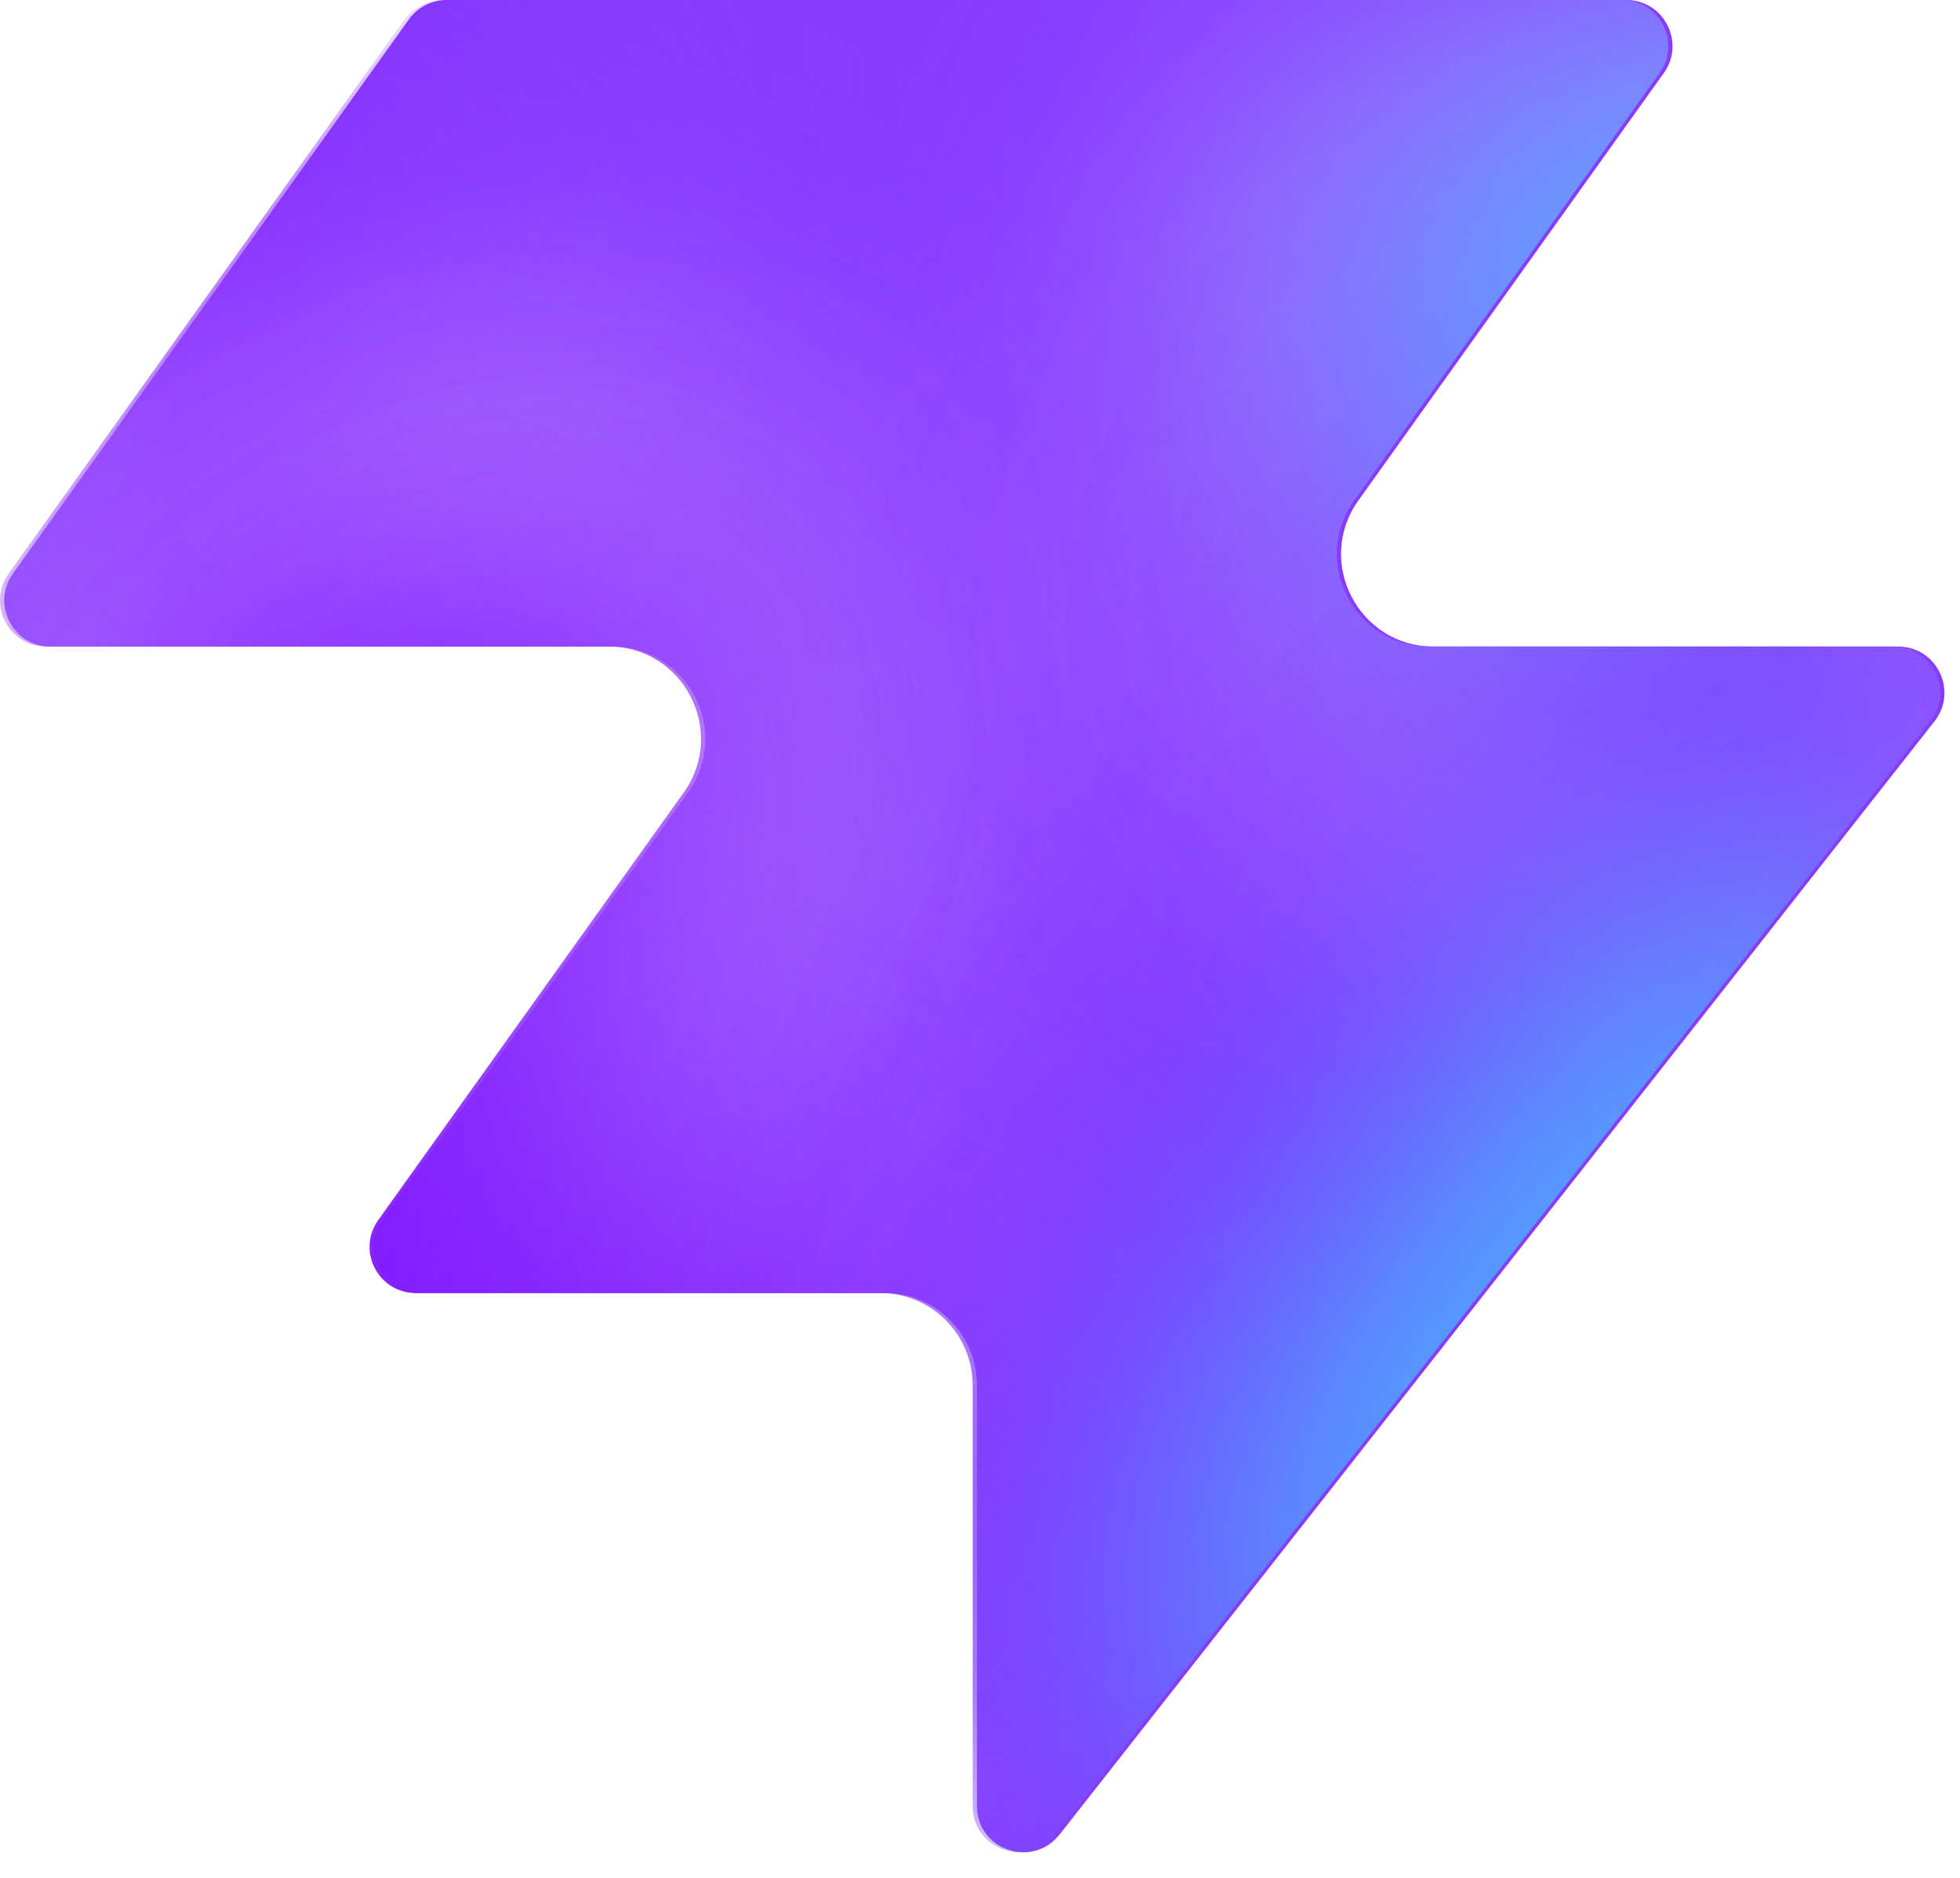
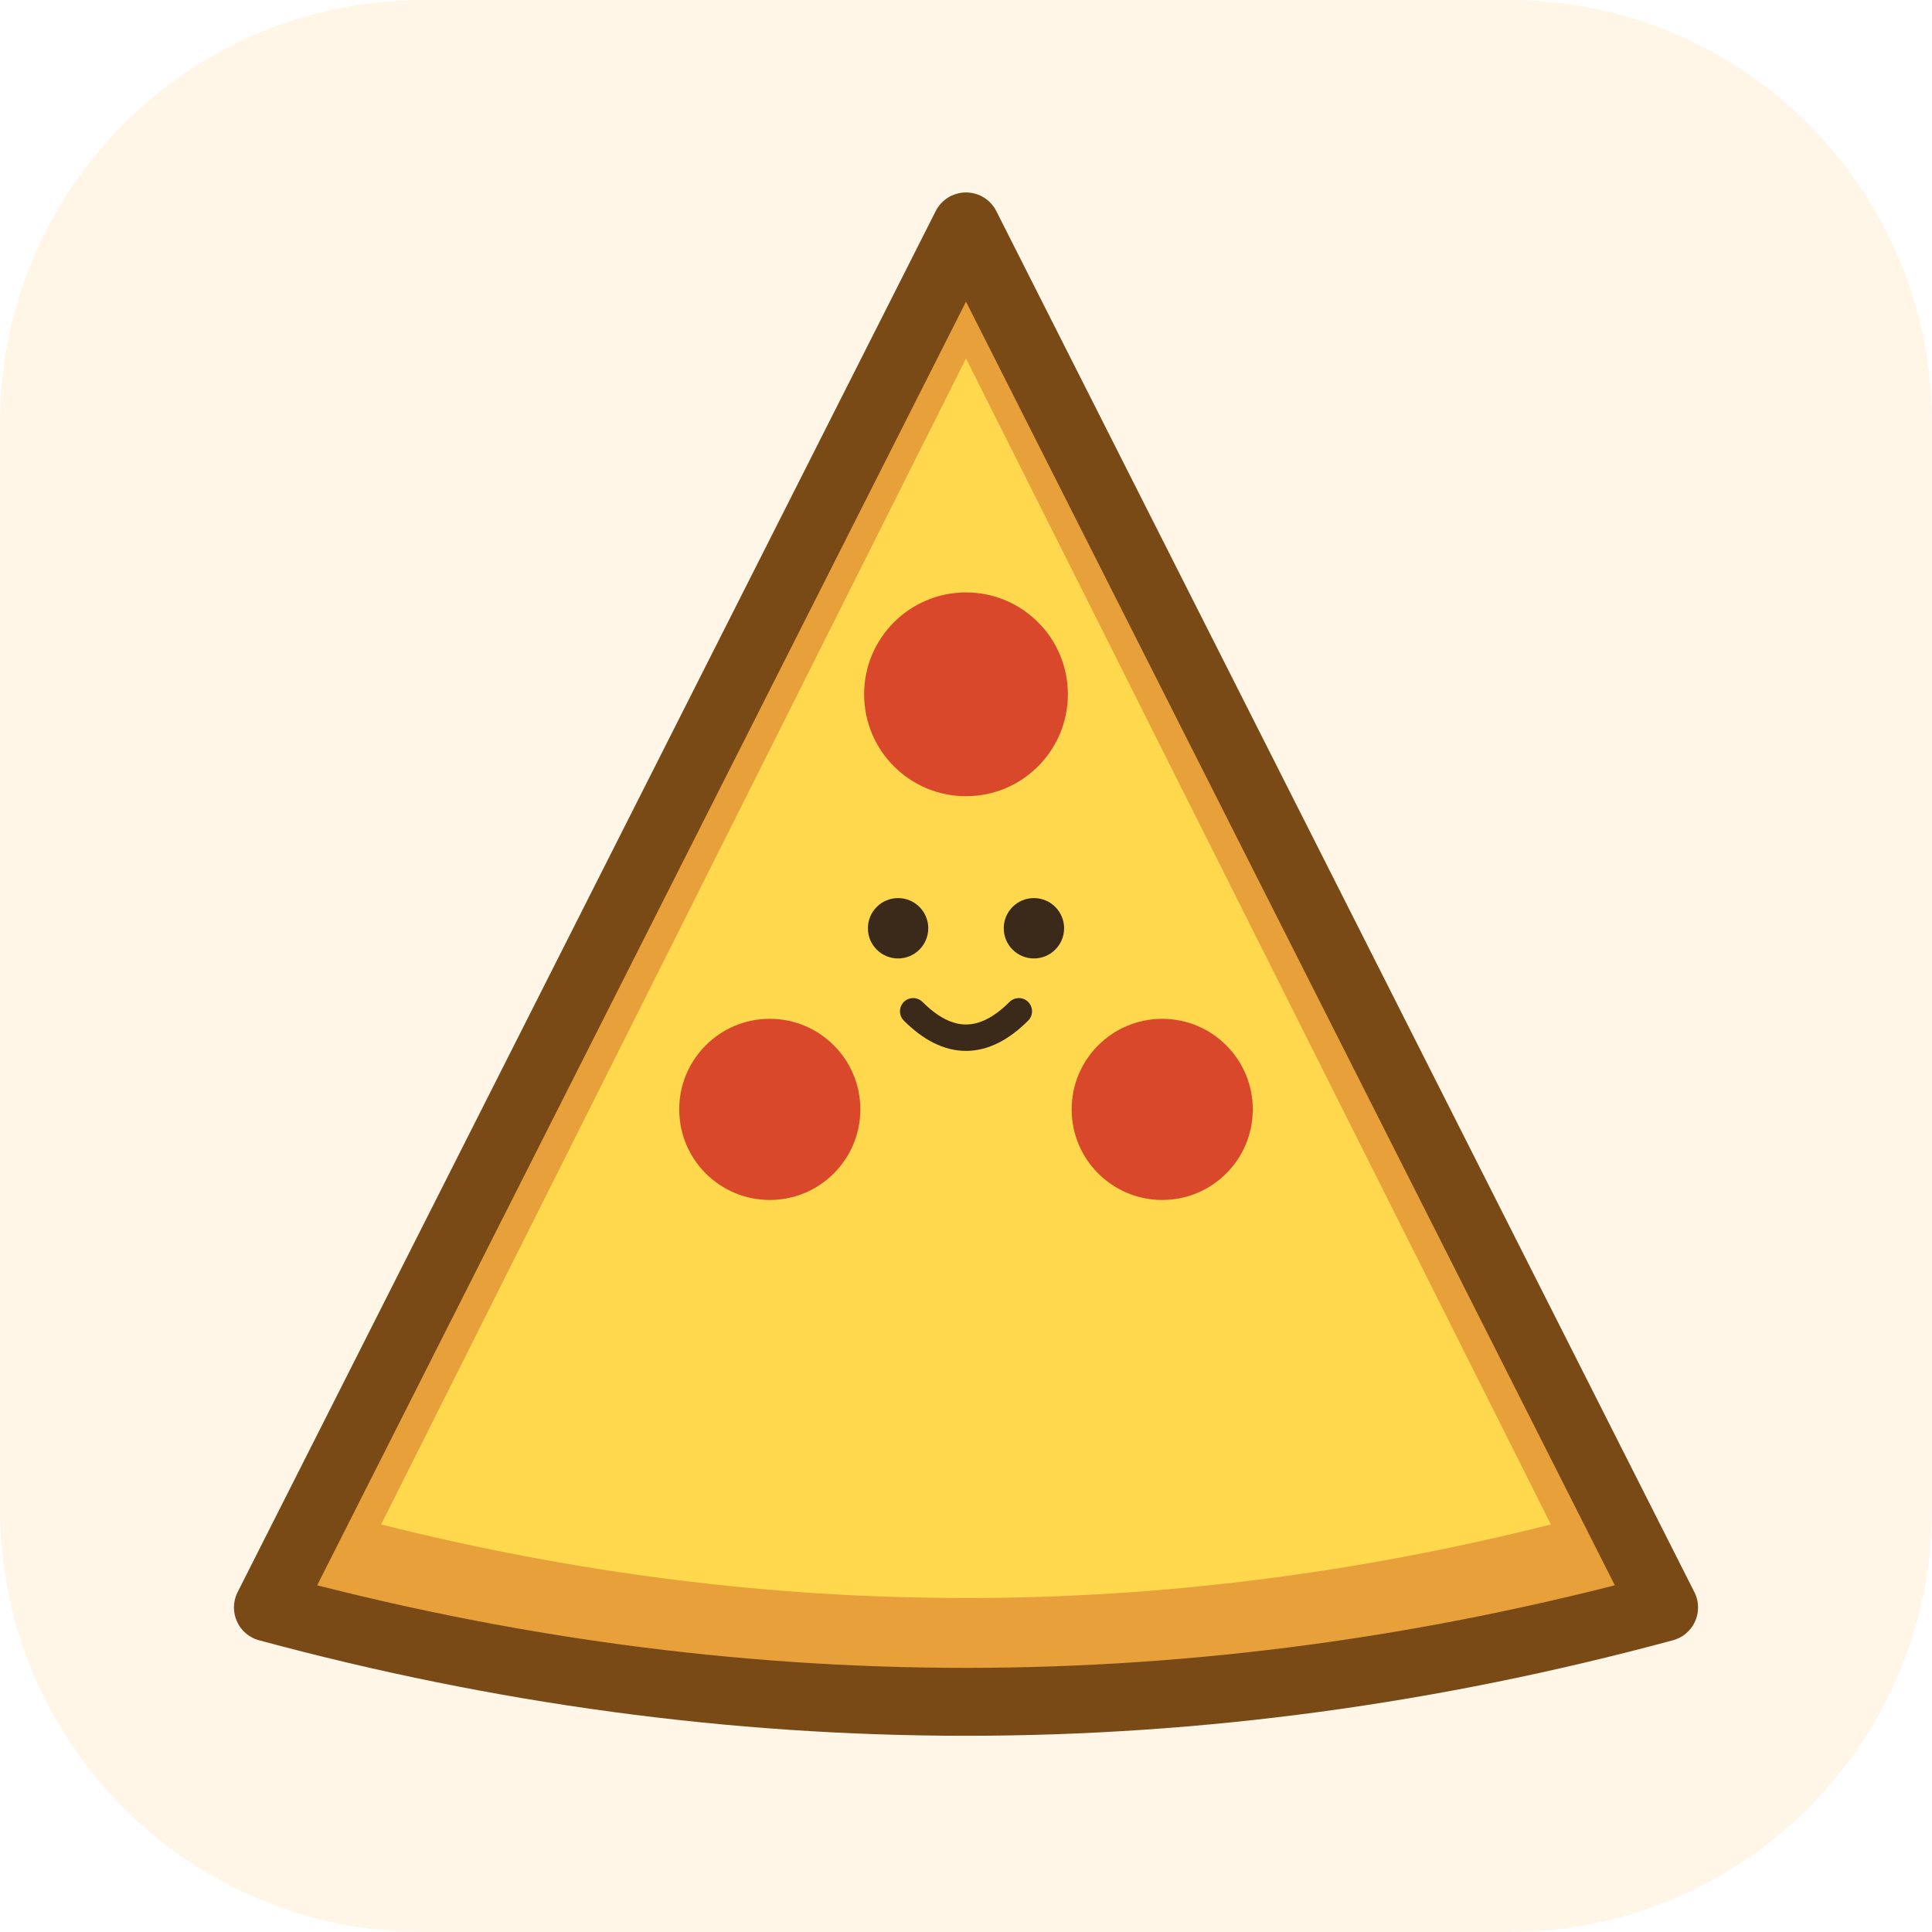
- <svg xmlns="http://www.w3.org/2000/svg" width="48" height="46" fill="none" viewBox="0 0 48 46">
-   <path fill="#863bff" d="M25.946 44.938c-.664.845-2.021.375-2.021-.698V33.937a2.26 2.26 0 0 0-2.262-2.262H10.287c-.92 0-1.456-1.04-.92-1.788l7.48-10.471c1.07-1.497 0-3.578-1.842-3.578H1.237c-.92 0-1.456-1.04-.92-1.788L10.013.474c.214-.297.556-.474.92-.474h28.894c.92 0 1.456 1.04.92 1.788l-7.48 10.471c-1.07 1.498 0 3.579 1.842 3.579h11.377c.943 0 1.473 1.088.89 1.83L25.947 44.94z" style="fill:#863bff;fill:color(display-p3 .525 .23 1);fill-opacity:1" />
-   <mask id="a" width="48" height="46" x="0" y="0" maskUnits="userSpaceOnUse" style="mask-type:alpha">
-     <path fill="#000" d="M25.842 44.938c-.664.844-2.021.375-2.021-.698V33.937a2.26 2.26 0 0 0-2.262-2.262H10.183c-.92 0-1.456-1.04-.92-1.788l7.48-10.471c1.07-1.498 0-3.579-1.842-3.579H1.133c-.92 0-1.456-1.04-.92-1.787L9.91.473c.214-.297.556-.474.92-.474h28.894c.92 0 1.456 1.04.92 1.788l-7.48 10.471c-1.07 1.498 0 3.578 1.842 3.578h11.377c.943 0 1.473 1.088.89 1.832L25.843 44.94z" style="fill:#000;fill-opacity:1" />
-   </mask>
-   <g mask="url(#a)">
-     <g filter="url(#b)">
-       <ellipse cx="5.508" cy="14.704" fill="#ede6ff" rx="5.508" ry="14.704" style="fill:#ede6ff;fill:color(display-p3 .927 .903 1);fill-opacity:1" transform="matrix(.00324 1 1 -.00324 -4.47 31.516)" />
-     </g>
-     <g filter="url(#c)">
-       <ellipse cx="10.399" cy="29.851" fill="#ede6ff" rx="10.399" ry="29.851" style="fill:#ede6ff;fill:color(display-p3 .927 .903 1);fill-opacity:1" transform="matrix(.00324 1 1 -.00324 -39.328 7.883)" />
-     </g>
-     <g filter="url(#d)">
-       <ellipse cx="5.508" cy="30.487" fill="#7e14ff" rx="5.508" ry="30.487" style="fill:#7e14ff;fill:color(display-p3 .492 .077 1);fill-opacity:1" transform="rotate(89.814 -25.913 -14.639)scale(1 -1)" />
-     </g>
-     <g filter="url(#e)">
-       <ellipse cx="5.508" cy="30.599" fill="#7e14ff" rx="5.508" ry="30.599" style="fill:#7e14ff;fill:color(display-p3 .492 .077 1);fill-opacity:1" transform="rotate(89.814 -32.644 -3.334)scale(1 -1)" />
-     </g>
-     <g filter="url(#f)">
-       <ellipse cx="5.508" cy="30.599" fill="#7e14ff" rx="5.508" ry="30.599" style="fill:#7e14ff;fill:color(display-p3 .492 .077 1);fill-opacity:1" transform="matrix(.00324 1 1 -.00324 -34.34 30.47)" />
-     </g>
-     <g filter="url(#g)">
-       <ellipse cx="14.072" cy="22.078" fill="#ede6ff" rx="14.072" ry="22.078" style="fill:#ede6ff;fill:color(display-p3 .927 .903 1);fill-opacity:1" transform="rotate(93.35 24.506 48.493)scale(-1 1)" />
-     </g>
-     <g filter="url(#h)">
-       <ellipse cx="3.47" cy="21.501" fill="#7e14ff" rx="3.47" ry="21.501" style="fill:#7e14ff;fill:color(display-p3 .492 .077 1);fill-opacity:1" transform="rotate(89.009 28.708 47.59)scale(-1 1)" />
-     </g>
-     <g filter="url(#i)">
-       <ellipse cx="3.47" cy="21.501" fill="#7e14ff" rx="3.47" ry="21.501" style="fill:#7e14ff;fill:color(display-p3 .492 .077 1);fill-opacity:1" transform="rotate(89.009 28.708 47.59)scale(-1 1)" />
-     </g>
-     <g filter="url(#j)">
-       <ellipse cx=".387" cy="8.972" fill="#7e14ff" rx="4.407" ry="29.108" style="fill:#7e14ff;fill:color(display-p3 .492 .077 1);fill-opacity:1" transform="rotate(39.51 .387 8.972)" />
-     </g>
-     <g filter="url(#k)">
-       <ellipse cx="47.523" cy="-6.092" fill="#7e14ff" rx="4.407" ry="29.108" style="fill:#7e14ff;fill:color(display-p3 .492 .077 1);fill-opacity:1" transform="rotate(37.892 47.523 -6.092)" />
-     </g>
-     <g filter="url(#l)">
-       <ellipse cx="41.412" cy="6.333" fill="#47bfff" rx="5.971" ry="9.665" style="fill:#47bfff;fill:color(display-p3 .28 .748 1);fill-opacity:1" transform="rotate(37.892 41.412 6.333)" />
-     </g>
-     <g filter="url(#m)">
-       <ellipse cx="-1.879" cy="38.332" fill="#7e14ff" rx="4.407" ry="29.108" style="fill:#7e14ff;fill:color(display-p3 .492 .077 1);fill-opacity:1" transform="rotate(37.892 -1.88 38.332)" />
-     </g>
-     <g filter="url(#n)">
-       <ellipse cx="-1.879" cy="38.332" fill="#7e14ff" rx="4.407" ry="29.108" style="fill:#7e14ff;fill:color(display-p3 .492 .077 1);fill-opacity:1" transform="rotate(37.892 -1.88 38.332)" />
-     </g>
-     <g filter="url(#o)">
-       <ellipse cx="35.651" cy="29.907" fill="#7e14ff" rx="4.407" ry="29.108" style="fill:#7e14ff;fill:color(display-p3 .492 .077 1);fill-opacity:1" transform="rotate(37.892 35.651 29.907)" />
-     </g>
-     <g filter="url(#p)">
-       <ellipse cx="38.418" cy="32.4" fill="#47bfff" rx="5.971" ry="15.297" style="fill:#47bfff;fill:color(display-p3 .28 .748 1);fill-opacity:1" transform="rotate(37.892 38.418 32.4)" />
-     </g>
-   </g>
-   <defs>
-     <filter id="b" width="60.045" height="41.654" x="-19.77" y="16.149" color-interpolation-filters="sRGB" filterUnits="userSpaceOnUse">
-       <feFlood flood-opacity="0" result="BackgroundImageFix" />
-       <feBlend in="SourceGraphic" in2="BackgroundImageFix" result="shape" />
-       <feGaussianBlur result="effect1_foregroundBlur_2002_17158" stdDeviation="7.659" />
-     </filter>
-     <filter id="c" width="90.34" height="51.437" x="-54.613" y="-7.533" color-interpolation-filters="sRGB" filterUnits="userSpaceOnUse">
-       <feFlood flood-opacity="0" result="BackgroundImageFix" />
-       <feBlend in="SourceGraphic" in2="BackgroundImageFix" result="shape" />
-       <feGaussianBlur result="effect1_foregroundBlur_2002_17158" stdDeviation="7.659" />
-     </filter>
-     <filter id="d" width="79.355" height="29.4" x="-49.64" y="2.03" color-interpolation-filters="sRGB" filterUnits="userSpaceOnUse">
-       <feFlood flood-opacity="0" result="BackgroundImageFix" />
-       <feBlend in="SourceGraphic" in2="BackgroundImageFix" result="shape" />
-       <feGaussianBlur result="effect1_foregroundBlur_2002_17158" stdDeviation="4.596" />
-     </filter>
-     <filter id="e" width="79.579" height="29.4" x="-45.045" y="20.029" color-interpolation-filters="sRGB" filterUnits="userSpaceOnUse">
-       <feFlood flood-opacity="0" result="BackgroundImageFix" />
-       <feBlend in="SourceGraphic" in2="BackgroundImageFix" result="shape" />
-       <feGaussianBlur result="effect1_foregroundBlur_2002_17158" stdDeviation="4.596" />
-     </filter>
-     <filter id="f" width="79.579" height="29.4" x="-43.513" y="21.178" color-interpolation-filters="sRGB" filterUnits="userSpaceOnUse">
-       <feFlood flood-opacity="0" result="BackgroundImageFix" />
-       <feBlend in="SourceGraphic" in2="BackgroundImageFix" result="shape" />
-       <feGaussianBlur result="effect1_foregroundBlur_2002_17158" stdDeviation="4.596" />
-     </filter>
-     <filter id="g" width="74.749" height="58.852" x="15.756" y="-17.901" color-interpolation-filters="sRGB" filterUnits="userSpaceOnUse">
-       <feFlood flood-opacity="0" result="BackgroundImageFix" />
-       <feBlend in="SourceGraphic" in2="BackgroundImageFix" result="shape" />
-       <feGaussianBlur result="effect1_foregroundBlur_2002_17158" stdDeviation="7.659" />
-     </filter>
-     <filter id="h" width="61.377" height="25.362" x="23.548" y="2.284" color-interpolation-filters="sRGB" filterUnits="userSpaceOnUse">
-       <feFlood flood-opacity="0" result="BackgroundImageFix" />
-       <feBlend in="SourceGraphic" in2="BackgroundImageFix" result="shape" />
-       <feGaussianBlur result="effect1_foregroundBlur_2002_17158" stdDeviation="4.596" />
-     </filter>
-     <filter id="i" width="61.377" height="25.362" x="23.548" y="2.284" color-interpolation-filters="sRGB" filterUnits="userSpaceOnUse">
-       <feFlood flood-opacity="0" result="BackgroundImageFix" />
-       <feBlend in="SourceGraphic" in2="BackgroundImageFix" result="shape" />
-       <feGaussianBlur result="effect1_foregroundBlur_2002_17158" stdDeviation="4.596" />
-     </filter>
-     <filter id="j" width="56.045" height="63.649" x="-27.636" y="-22.853" color-interpolation-filters="sRGB" filterUnits="userSpaceOnUse">
-       <feFlood flood-opacity="0" result="BackgroundImageFix" />
-       <feBlend in="SourceGraphic" in2="BackgroundImageFix" result="shape" />
-       <feGaussianBlur result="effect1_foregroundBlur_2002_17158" stdDeviation="4.596" />
-     </filter>
-     <filter id="k" width="54.814" height="64.646" x="20.116" y="-38.415" color-interpolation-filters="sRGB" filterUnits="userSpaceOnUse">
-       <feFlood flood-opacity="0" result="BackgroundImageFix" />
-       <feBlend in="SourceGraphic" in2="BackgroundImageFix" result="shape" />
-       <feGaussianBlur result="effect1_foregroundBlur_2002_17158" stdDeviation="4.596" />
-     </filter>
-     <filter id="l" width="33.541" height="35.313" x="24.641" y="-11.323" color-interpolation-filters="sRGB" filterUnits="userSpaceOnUse">
-       <feFlood flood-opacity="0" result="BackgroundImageFix" />
-       <feBlend in="SourceGraphic" in2="BackgroundImageFix" result="shape" />
-       <feGaussianBlur result="effect1_foregroundBlur_2002_17158" stdDeviation="4.596" />
-     </filter>
-     <filter id="m" width="54.814" height="64.646" x="-29.286" y="6.009" color-interpolation-filters="sRGB" filterUnits="userSpaceOnUse">
-       <feFlood flood-opacity="0" result="BackgroundImageFix" />
-       <feBlend in="SourceGraphic" in2="BackgroundImageFix" result="shape" />
-       <feGaussianBlur result="effect1_foregroundBlur_2002_17158" stdDeviation="4.596" />
-     </filter>
-     <filter id="n" width="54.814" height="64.646" x="-29.286" y="6.009" color-interpolation-filters="sRGB" filterUnits="userSpaceOnUse">
-       <feFlood flood-opacity="0" result="BackgroundImageFix" />
-       <feBlend in="SourceGraphic" in2="BackgroundImageFix" result="shape" />
-       <feGaussianBlur result="effect1_foregroundBlur_2002_17158" stdDeviation="4.596" />
-     </filter>
-     <filter id="o" width="54.814" height="64.646" x="8.244" y="-2.416" color-interpolation-filters="sRGB" filterUnits="userSpaceOnUse">
-       <feFlood flood-opacity="0" result="BackgroundImageFix" />
-       <feBlend in="SourceGraphic" in2="BackgroundImageFix" result="shape" />
-       <feGaussianBlur result="effect1_foregroundBlur_2002_17158" stdDeviation="4.596" />
-     </filter>
-     <filter id="p" width="39.409" height="43.623" x="18.713" y="10.588" color-interpolation-filters="sRGB" filterUnits="userSpaceOnUse">
-       <feFlood flood-opacity="0" result="BackgroundImageFix" />
-       <feBlend in="SourceGraphic" in2="BackgroundImageFix" result="shape" />
-       <feGaussianBlur result="effect1_foregroundBlur_2002_17158" stdDeviation="4.596" />
-     </filter>
-   </defs>
+ <svg xmlns="http://www.w3.org/2000/svg" viewBox="0 0 512 512">
+   <rect width="512" height="512" rx="112" fill="#FFF6E8" />
+   <path d="M256 60 441 426q-185 50-370 0L256 60Z" fill="#E8A03A" stroke="#7A4A16" stroke-width="18" stroke-linejoin="round" />
+   <path d="m256 95 155 309q-155 39-310 0L256 95Z" fill="#FFD84D" />
+   <circle cx="256" cy="184" r="27" fill="#D9482B" />
+   <circle cx="204" cy="294" r="24" fill="#D9482B" />
+   <circle cx="308" cy="294" r="24" fill="#D9482B" />
+   <circle cx="238" cy="246" r="8" fill="#3B2A1A" />
+   <circle cx="274" cy="246" r="8" fill="#3B2A1A" />
+   <path d="M242 268q14 14 28 0" fill="none" stroke="#3B2A1A" stroke-width="7" stroke-linecap="round" />
</svg>
